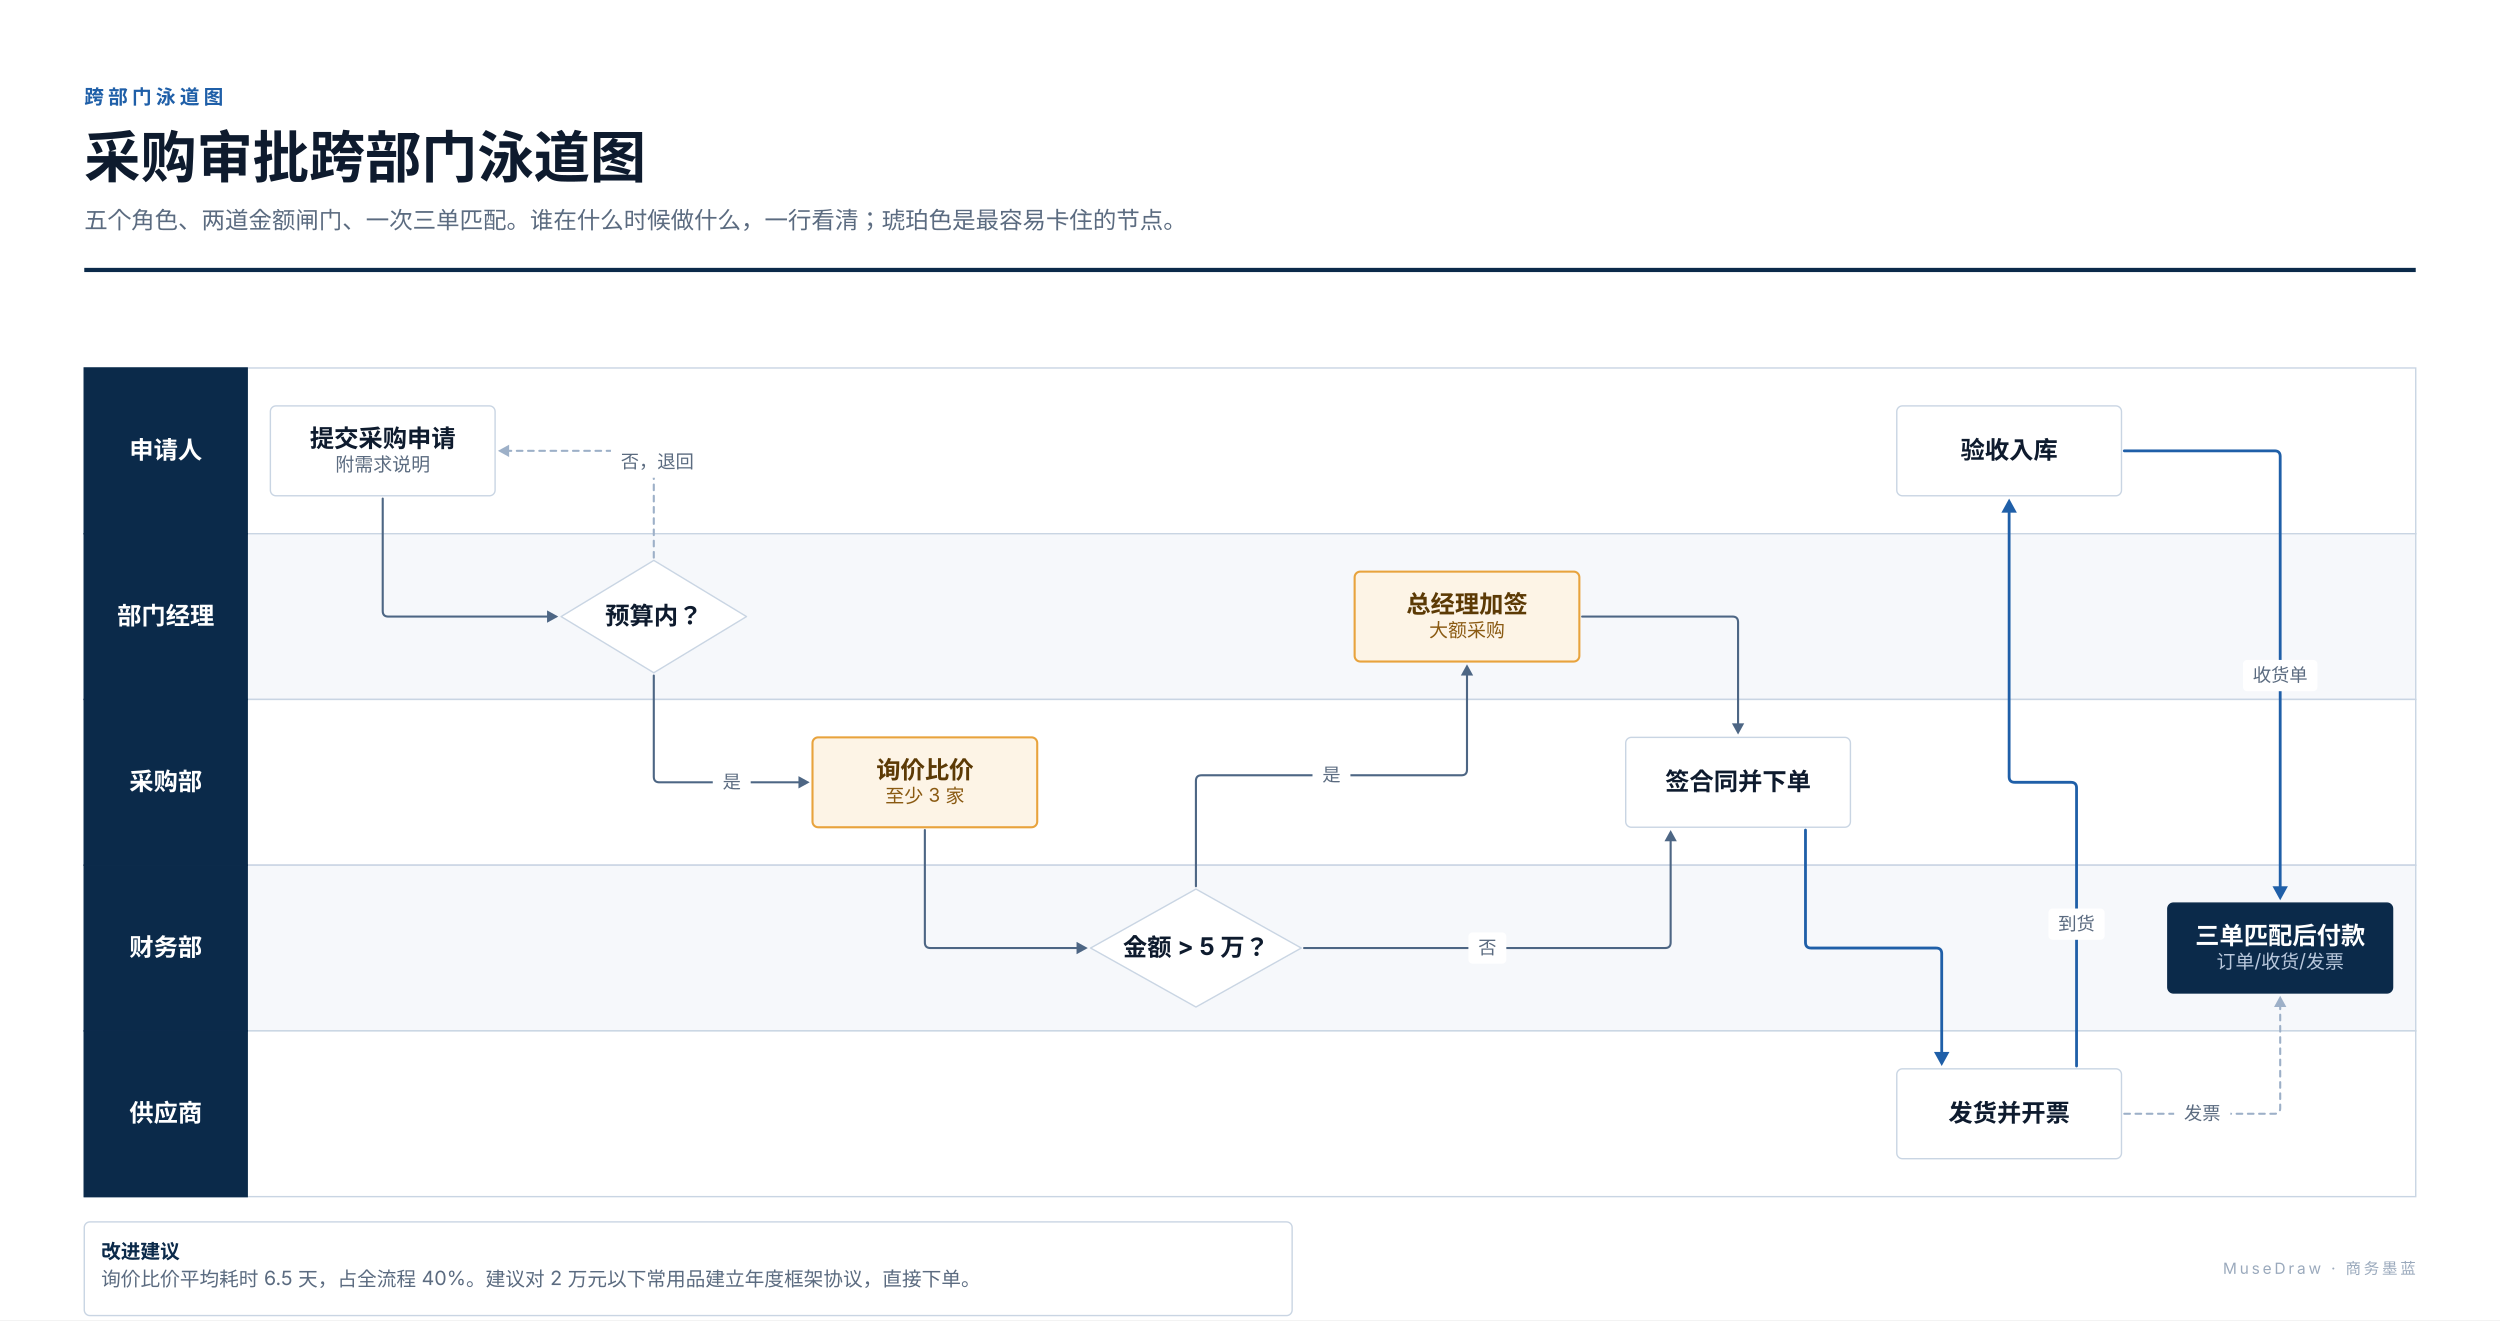
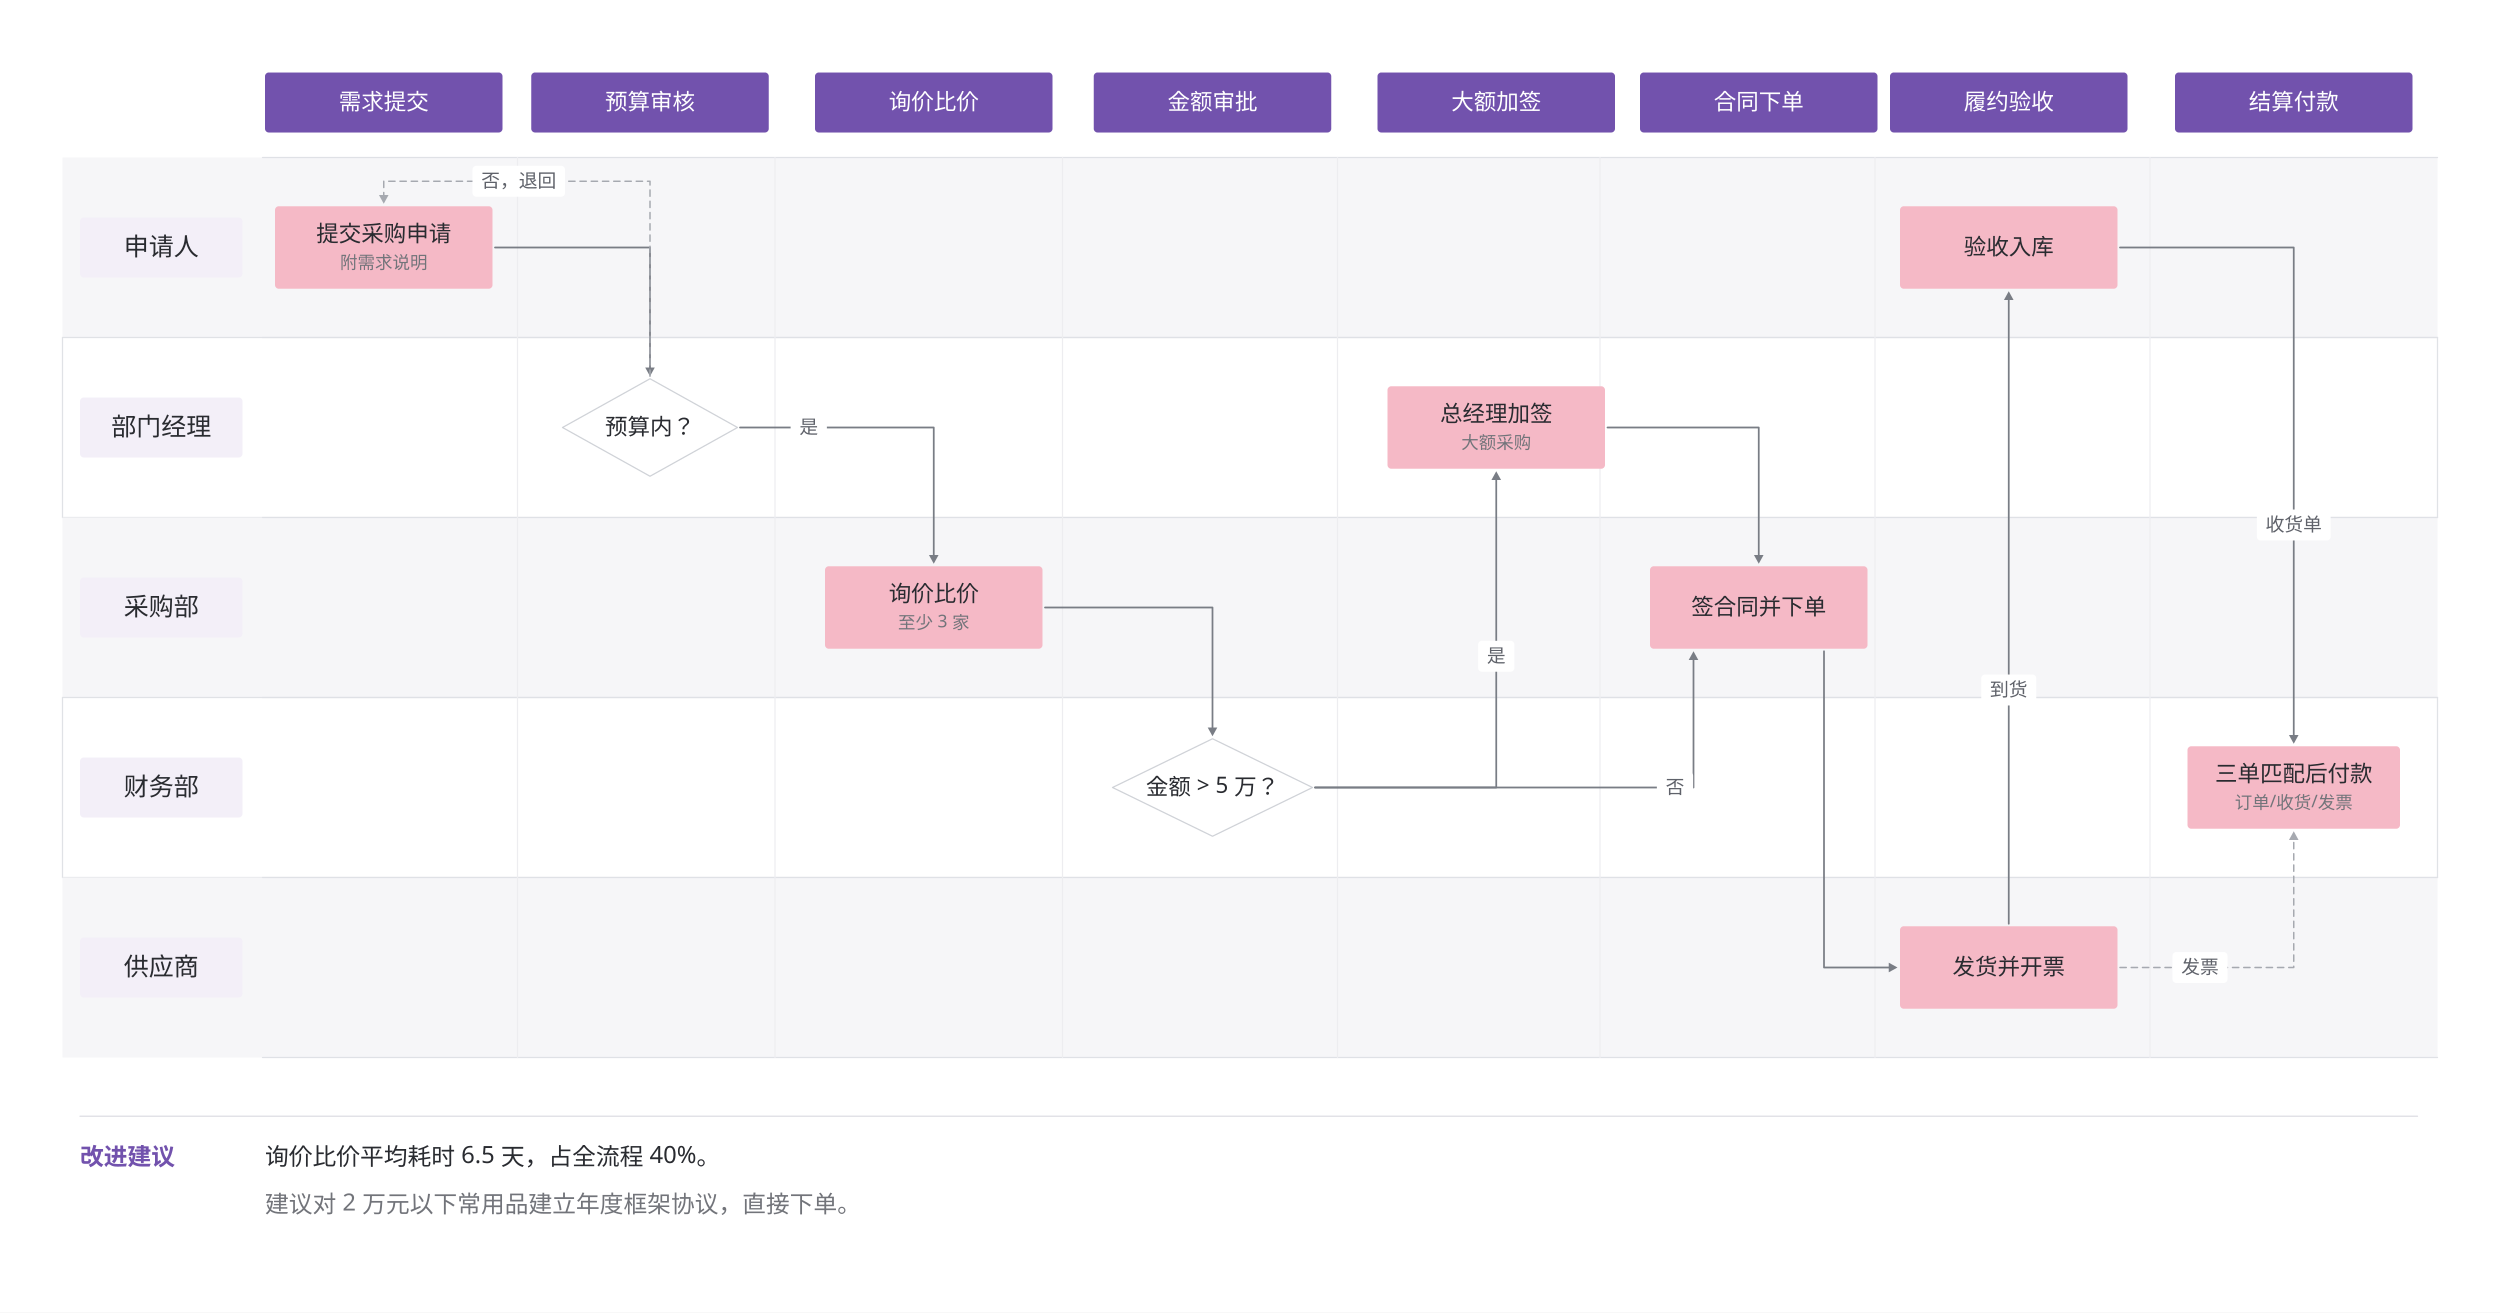
- <svg xmlns="http://www.w3.org/2000/svg" viewBox="0 0 1780 940" width="1780" height="940" role="img" aria-labelledby="md-title md-desc" data-theme="enterprise">
+ <svg xmlns="http://www.w3.org/2000/svg" viewBox="0 0 2000 1050" width="2000" height="1050" role="img" aria-labelledby="md-title md-desc" data-theme="enterprise">
  <defs />
  <g id="background">
-     <rect id="canvas" width="1780" height="940" fill="#FFFFFF" />
+     <rect id="canvas" width="2000" height="1050" fill="#ffffff" />
  </g>
  <g id="zones">
-     <g id="b1-lane-req" data-md="zone">
-       <rect x="60" y="262" width="1660" height="118" rx="0" fill="#FFFFFF" stroke="#C9D5E3" stroke-width="1" />
-     </g>
-     <g id="b1-lane-mgr" data-md="zone">
-       <rect x="60" y="380" width="1660" height="118" rx="0" fill="#F6F8FB" stroke="#C9D5E3" stroke-width="1" />
-     </g>
-     <g id="b1-lane-buy" data-md="zone">
-       <rect x="60" y="498" width="1660" height="118" rx="0" fill="#FFFFFF" stroke="#C9D5E3" stroke-width="1" />
-     </g>
-     <g id="b1-lane-fin" data-md="zone">
-       <rect x="60" y="616" width="1660" height="118" rx="0" fill="#F6F8FB" stroke="#C9D5E3" stroke-width="1" />
-     </g>
-     <g id="b1-lane-sup" data-md="zone">
-       <rect x="60" y="734" width="1660" height="118" rx="0" fill="#FFFFFF" stroke="#C9D5E3" stroke-width="1" />
-     </g>
+     <g id="lane-0" data-md="zone">
+       <rect x="50" y="126" width="1900" height="144" rx="0" fill="#f6f6f8" stroke="none" stroke-width="1" />
+     </g>
+     <g id="lane-1" data-md="zone">
+       <rect x="50" y="270" width="1900" height="144" rx="0" fill="#ffffff" stroke="#e0e2e6" stroke-width="1" />
+     </g>
+     <g id="lane-2" data-md="zone">
+       <rect x="50" y="414" width="1900" height="144" rx="0" fill="#f6f6f8" stroke="none" stroke-width="1" />
+     </g>
+     <g id="lane-3" data-md="zone">
+       <rect x="50" y="558" width="1900" height="144" rx="0" fill="#ffffff" stroke="#e0e2e6" stroke-width="1" />
+     </g>
+     <g id="lane-4" data-md="zone">
+       <rect x="50" y="702" width="1900" height="144" rx="0" fill="#f6f6f8" stroke="none" stroke-width="1" />
+     </g>
+     <path id="line-1" d="M210 126 L1950 126" fill="none" stroke="#dfe1e6" stroke-width="1" stroke-linecap="round" />
+     <path id="line-2" d="M210 270 L1950 270" fill="none" stroke="#dfe1e6" stroke-width="1" stroke-linecap="round" />
+     <path id="line-3" d="M210 414 L1950 414" fill="none" stroke="#dfe1e6" stroke-width="1" stroke-linecap="round" />
+     <path id="line-4" d="M210 558 L1950 558" fill="none" stroke="#dfe1e6" stroke-width="1" stroke-linecap="round" />
+     <path id="line-5" d="M210 702 L1950 702" fill="none" stroke="#dfe1e6" stroke-width="1" stroke-linecap="round" />
+     <path id="line-6" d="M210 846 L1950 846" fill="none" stroke="#dfe1e6" stroke-width="1" stroke-linecap="round" />
+     <path id="line-7" d="M414 126 L414 846" fill="none" stroke="#ededf0" stroke-width="1" stroke-linecap="round" />
+     <path id="line-8" d="M620 126 L620 846" fill="none" stroke="#ededf0" stroke-width="1" stroke-linecap="round" />
+     <path id="line-9" d="M850 126 L850 846" fill="none" stroke="#ededf0" stroke-width="1" stroke-linecap="round" />
+     <path id="line-10" d="M1070 126 L1070 846" fill="none" stroke="#ededf0" stroke-width="1" stroke-linecap="round" />
+     <path id="line-11" d="M1280 126 L1280 846" fill="none" stroke="#ededf0" stroke-width="1" stroke-linecap="round" />
+     <path id="line-12" d="M1500 126 L1500 846" fill="none" stroke="#ededf0" stroke-width="1" stroke-linecap="round" />
+     <path id="line-13" d="M1720 126 L1720 846" fill="none" stroke="#ededf0" stroke-width="1" stroke-linecap="round" />
+     <path id="line-14" d="M64 893 L1934 893" fill="none" stroke="#dddde3" stroke-width="1" stroke-linecap="round" />
  </g>
  <g id="edges">
-     <g id="edge-s1-s2" data-md="edge">
-       <path d="M272.5 355 L272.5 435 Q272.5 439 276.5 439 L391.1 439" fill="none" stroke="#4D6684" stroke-width="1.5" stroke-linecap="round" stroke-linejoin="round" />
-       <path d="M397.5 439 L389.5 443.4 L389.5 434.6 Z" fill="#4D6684" />
-     </g>
-     <g id="edge-s2-s3" data-md="edge">
-       <path d="M465.5 481 L465.5 553 Q465.5 557 469.5 557 L570.1 557" fill="none" stroke="#4D6684" stroke-width="1.5" stroke-linecap="round" stroke-linejoin="round" />
-       <path d="M576.5 557 L568.5 561.4 L568.5 552.6 Z" fill="#4D6684" />
-     </g>
-     <g id="edge-s2-s1" data-md="edge">
-       <path d="M465.5 397 L465.5 325 Q465.5 321 461.5 321 L360.9 321" fill="none" stroke="#9DB0C8" stroke-width="1.5" stroke-linecap="round" stroke-linejoin="round" stroke-dasharray="4 4" />
-       <path d="M354.5 321 L362.5 316.6 L362.5 325.4 Z" fill="#9DB0C8" />
-     </g>
-     <g id="edge-s3-s4" data-md="edge">
-       <path d="M658.5 591 L658.5 671 Q658.5 675 662.5 675 L768.1 675" fill="none" stroke="#4D6684" stroke-width="1.5" stroke-linecap="round" stroke-linejoin="round" />
-       <path d="M774.5 675 L766.5 679.4 L766.5 670.6 Z" fill="#4D6684" />
-     </g>
-     <g id="edge-s4-s5" data-md="edge">
-       <path d="M851.5 631 L851.5 556 Q851.5 552 855.5 552 L1040.5 552 Q1044.5 552 1044.5 548 L1044.5 479.4" fill="none" stroke="#4D6684" stroke-width="1.5" stroke-linecap="round" stroke-linejoin="round" />
-       <path d="M1044.5 473 L1048.9 481 L1040.1 481 Z" fill="#4D6684" />
-     </g>
-     <g id="edge-s4-s6" data-md="edge">
-       <path d="M928.5 675 L1185.5 675 Q1189.5 675 1189.5 671 L1189.5 597.4" fill="none" stroke="#4D6684" stroke-width="1.5" stroke-linecap="round" stroke-linejoin="round" />
-       <path d="M1189.5 591 L1193.9 599 L1185.1 599 Z" fill="#4D6684" />
-     </g>
-     <g id="edge-s5-s6" data-md="edge">
-       <path d="M1126.5 439 L1233.5 439 Q1237.5 439 1237.5 443 L1237.5 516.6" fill="none" stroke="#4D6684" stroke-width="1.5" stroke-linecap="round" stroke-linejoin="round" />
-       <path d="M1237.5 523 L1233.1 515 L1241.9 515 Z" fill="#4D6684" />
-     </g>
-     <g id="edge-s6-s7" data-md="edge">
-       <path d="M1285.5 591 L1285.5 671 Q1285.5 675 1289.5 675 L1378.5 675 Q1382.5 675 1382.5 679 L1382.5 751" fill="none" stroke="#1F5FA8" stroke-width="2" stroke-linecap="round" stroke-linejoin="round" />
-       <path d="M1382.5 759 L1377 749 L1388 749 Z" fill="#1F5FA8" />
-     </g>
-     <g id="edge-s7-s8" data-md="edge">
-       <path d="M1478.5 759 L1478.5 561 Q1478.5 557 1474.5 557 L1434.5 557 Q1430.5 557 1430.5 553 L1430.5 363" fill="none" stroke="#1F5FA8" stroke-width="2" stroke-linecap="round" stroke-linejoin="round" />
-       <path d="M1430.5 355 L1436 365 L1425 365 Z" fill="#1F5FA8" />
-     </g>
-     <g id="edge-s8-s9" data-md="edge">
-       <path d="M1512.5 321 L1619.5 321 Q1623.5 321 1623.5 325 L1623.5 633" fill="none" stroke="#1F5FA8" stroke-width="2" stroke-linecap="round" stroke-linejoin="round" />
-       <path d="M1623.5 641 L1618 631 L1629 631 Z" fill="#1F5FA8" />
-     </g>
-     <g id="edge-s7-s9" data-md="edge">
-       <path d="M1512.5 793 L1619.5 793 Q1623.5 793 1623.5 789 L1623.5 715.4" fill="none" stroke="#9DB0C8" stroke-width="1.5" stroke-linecap="round" stroke-linejoin="round" stroke-dasharray="4 4" />
-       <path d="M1623.5 709 L1627.9 717 L1619.1 717 Z" fill="#9DB0C8" />
+     <g id="edge-s1-s2" data-md="edge" data-connection="{&quot;from&quot;:&quot;s1&quot;,&quot;to&quot;:&quot;s2&quot;,&quot;points&quot;:[[396,198],[520,198],[520,301]],&quot;curve&quot;:false,&quot;arrow&quot;:&quot;triangle&quot;,&quot;both&quot;:false,&quot;color&quot;:&quot;#797d85&quot;,&quot;width&quot;:1.4,&quot;dash&quot;:&quot;&quot;,&quot;opacity&quot;:1}">
+       <path d="M396 198 L520 198 L520 295.4" fill="none" stroke="#797d85" stroke-width="1.4" stroke-linecap="round" stroke-linejoin="round" />
+       <path d="M520 301 L516.15 294 L523.85 294 Z" fill="#797d85" />
+     </g>
+     <g id="edge-s2-s3" data-md="edge" data-connection="{&quot;from&quot;:&quot;s2&quot;,&quot;to&quot;:&quot;s3&quot;,&quot;points&quot;:[[592,342],[747,342],[747,451]],&quot;curve&quot;:false,&quot;arrow&quot;:&quot;triangle&quot;,&quot;both&quot;:false,&quot;color&quot;:&quot;#797d85&quot;,&quot;width&quot;:1.4,&quot;dash&quot;:&quot;&quot;,&quot;opacity&quot;:1}">
+       <path d="M592 342 L747 342 L747 445.4" fill="none" stroke="#797d85" stroke-width="1.4" stroke-linecap="round" stroke-linejoin="round" />
+       <path d="M747 451 L743.15 444 L750.85 444 Z" fill="#797d85" />
+     </g>
+     <g id="edge-s2-s1" data-md="edge" data-connection="{&quot;from&quot;:&quot;s2&quot;,&quot;to&quot;:&quot;s1&quot;,&quot;points&quot;:[[520,301],[520,145],[307,145],[307,163]],&quot;curve&quot;:false,&quot;arrow&quot;:&quot;triangle&quot;,&quot;both&quot;:false,&quot;color&quot;:&quot;#a6a9b0&quot;,&quot;width&quot;:1.2,&quot;dash&quot;:&quot;5 4&quot;,&quot;opacity&quot;:1}">
+       <path d="M520 301 L520 145 L307 145 L307 157.4" fill="none" stroke="#a6a9b0" stroke-width="1.2" stroke-linecap="round" stroke-linejoin="round" stroke-dasharray="5 4" />
+       <path d="M307 163 L303.15 156 L310.85 156 Z" fill="#a6a9b0" />
+     </g>
+     <g id="edge-s3-s4" data-md="edge" data-connection="{&quot;from&quot;:&quot;s3&quot;,&quot;to&quot;:&quot;s4&quot;,&quot;points&quot;:[[836,486],[970,486],[970,589]],&quot;curve&quot;:false,&quot;arrow&quot;:&quot;triangle&quot;,&quot;both&quot;:false,&quot;color&quot;:&quot;#797d85&quot;,&quot;width&quot;:1.4,&quot;dash&quot;:&quot;&quot;,&quot;opacity&quot;:1}">
+       <path d="M836 486 L970 486 L970 583.4" fill="none" stroke="#797d85" stroke-width="1.4" stroke-linecap="round" stroke-linejoin="round" />
+       <path d="M970 589 L966.15 582 L973.85 582 Z" fill="#797d85" />
+     </g>
+     <g id="edge-s4-s5" data-md="edge" data-connection="{&quot;from&quot;:&quot;s4&quot;,&quot;to&quot;:&quot;s5&quot;,&quot;points&quot;:[[1052,630],[1197,630],[1197,377]],&quot;curve&quot;:false,&quot;arrow&quot;:&quot;triangle&quot;,&quot;both&quot;:false,&quot;color&quot;:&quot;#797d85&quot;,&quot;width&quot;:1.4,&quot;dash&quot;:&quot;&quot;,&quot;opacity&quot;:1}">
+       <path d="M1052 630 L1197 630 L1197 382.6" fill="none" stroke="#797d85" stroke-width="1.4" stroke-linecap="round" stroke-linejoin="round" />
+       <path d="M1197 377 L1200.85 384 L1193.15 384 Z" fill="#797d85" />
+     </g>
+     <g id="edge-s4-s6" data-md="edge" data-connection="{&quot;from&quot;:&quot;s4&quot;,&quot;to&quot;:&quot;s6&quot;,&quot;points&quot;:[[1052,630],[1354.8,630],[1354.8,521]],&quot;curve&quot;:false,&quot;arrow&quot;:&quot;triangle&quot;,&quot;both&quot;:false,&quot;color&quot;:&quot;#797d85&quot;,&quot;width&quot;:1.4,&quot;dash&quot;:&quot;&quot;,&quot;opacity&quot;:1}">
+       <path d="M1052 630 L1354.8 630 L1354.8 526.6" fill="none" stroke="#797d85" stroke-width="1.4" stroke-linecap="round" stroke-linejoin="round" />
+       <path d="M1354.8 521 L1358.65 528 L1350.95 528 Z" fill="#797d85" />
+     </g>
+     <g id="edge-s5-s6" data-md="edge" data-connection="{&quot;from&quot;:&quot;s5&quot;,&quot;to&quot;:&quot;s6&quot;,&quot;points&quot;:[[1286,342],[1407,342],[1407,451]],&quot;curve&quot;:false,&quot;arrow&quot;:&quot;triangle&quot;,&quot;both&quot;:false,&quot;color&quot;:&quot;#797d85&quot;,&quot;width&quot;:1.4,&quot;dash&quot;:&quot;&quot;,&quot;opacity&quot;:1}">
+       <path d="M1286 342 L1407 342 L1407 445.4" fill="none" stroke="#797d85" stroke-width="1.4" stroke-linecap="round" stroke-linejoin="round" />
+       <path d="M1407 451 L1403.15 444 L1410.85 444 Z" fill="#797d85" />
+     </g>
+     <g id="edge-s6-s7" data-md="edge" data-connection="{&quot;from&quot;:&quot;s6&quot;,&quot;to&quot;:&quot;s7&quot;,&quot;points&quot;:[[1459.2,521],[1459.2,774],[1518,774]],&quot;curve&quot;:false,&quot;arrow&quot;:&quot;triangle&quot;,&quot;both&quot;:false,&quot;color&quot;:&quot;#797d85&quot;,&quot;width&quot;:1.4,&quot;dash&quot;:&quot;&quot;,&quot;opacity&quot;:1}">
+       <path d="M1459.2 521 L1459.2 774 L1512.4 774" fill="none" stroke="#797d85" stroke-width="1.4" stroke-linecap="round" stroke-linejoin="round" />
+       <path d="M1518 774 L1511 777.85 L1511 770.15 Z" fill="#797d85" />
+     </g>
+     <g id="edge-s7-s8" data-md="edge" data-connection="{&quot;from&quot;:&quot;s7&quot;,&quot;to&quot;:&quot;s8&quot;,&quot;points&quot;:[[1607,739],[1607,233]],&quot;curve&quot;:false,&quot;arrow&quot;:&quot;triangle&quot;,&quot;both&quot;:false,&quot;color&quot;:&quot;#797d85&quot;,&quot;width&quot;:1.4,&quot;dash&quot;:&quot;&quot;,&quot;opacity&quot;:1}">
+       <path d="M1607 739 L1607 238.6" fill="none" stroke="#797d85" stroke-width="1.4" stroke-linecap="round" stroke-linejoin="round" />
+       <path d="M1607 233 L1610.85 240 L1603.15 240 Z" fill="#797d85" />
+     </g>
+     <g id="edge-s8-s9" data-md="edge" data-connection="{&quot;from&quot;:&quot;s8&quot;,&quot;to&quot;:&quot;s9&quot;,&quot;points&quot;:[[1696,198],[1835,198],[1835,595]],&quot;curve&quot;:false,&quot;arrow&quot;:&quot;triangle&quot;,&quot;both&quot;:false,&quot;color&quot;:&quot;#797d85&quot;,&quot;width&quot;:1.4,&quot;dash&quot;:&quot;&quot;,&quot;opacity&quot;:1}">
+       <path d="M1696 198 L1835 198 L1835 589.4" fill="none" stroke="#797d85" stroke-width="1.4" stroke-linecap="round" stroke-linejoin="round" />
+       <path d="M1835 595 L1831.15 588 L1838.85 588 Z" fill="#797d85" />
+     </g>
+     <g id="edge-s7-s9" data-md="edge" data-connection="{&quot;from&quot;:&quot;s7&quot;,&quot;to&quot;:&quot;s9&quot;,&quot;points&quot;:[[1696,774],[1835,774],[1835,665]],&quot;curve&quot;:false,&quot;arrow&quot;:&quot;triangle&quot;,&quot;both&quot;:false,&quot;color&quot;:&quot;#a6a9b0&quot;,&quot;width&quot;:1.2,&quot;dash&quot;:&quot;5 4&quot;,&quot;opacity&quot;:1}">
+       <path d="M1696 774 L1835 774 L1835 670.6" fill="none" stroke="#a6a9b0" stroke-width="1.2" stroke-linecap="round" stroke-linejoin="round" stroke-dasharray="5 4" />
+       <path d="M1835 665 L1838.85 672 L1831.15 672 Z" fill="#a6a9b0" />
    </g>
  </g>
  <g id="nodes">
-     <g id="b1-lh-req" data-md="node" data-box="60,262,116,118" data-shape="box" data-label="inside">
-       <rect x="60" y="262" width="116" height="118" rx="0" fill="#0B2A4A" stroke="#0B2A4A" stroke-width="1" />
-       <text class="md-label" x="118" y="326.54" font-family="Noto Sans SC, Inter, sans-serif" font-size="17.3" font-weight="700" fill="#FFFFFF" text-anchor="middle">
-         <tspan x="118">申请人</tspan>
-       </text>
-     </g>
-     <g id="b1-lh-mgr" data-md="node" data-box="60,380,116,118" data-shape="box" data-label="inside">
-       <rect x="60" y="380" width="116" height="118" rx="0" fill="#0B2A4A" stroke="#0B2A4A" stroke-width="1" />
-       <text class="md-label" x="118" y="444.54" font-family="Noto Sans SC, Inter, sans-serif" font-size="17.3" font-weight="700" fill="#FFFFFF" text-anchor="middle">
-         <tspan x="118">部门经理</tspan>
-       </text>
-     </g>
-     <g id="b1-lh-buy" data-md="node" data-box="60,498,116,118" data-shape="box" data-label="inside">
-       <rect x="60" y="498" width="116" height="118" rx="0" fill="#0B2A4A" stroke="#0B2A4A" stroke-width="1" />
-       <text class="md-label" x="118" y="562.54" font-family="Noto Sans SC, Inter, sans-serif" font-size="17.3" font-weight="700" fill="#FFFFFF" text-anchor="middle">
-         <tspan x="118">采购部</tspan>
-       </text>
-     </g>
-     <g id="b1-lh-fin" data-md="node" data-box="60,616,116,118" data-shape="box" data-label="inside">
-       <rect x="60" y="616" width="116" height="118" rx="0" fill="#0B2A4A" stroke="#0B2A4A" stroke-width="1" />
-       <text class="md-label" x="118" y="680.54" font-family="Noto Sans SC, Inter, sans-serif" font-size="17.3" font-weight="700" fill="#FFFFFF" text-anchor="middle">
-         <tspan x="118">财务部</tspan>
-       </text>
-     </g>
-     <g id="b1-lh-sup" data-md="node" data-box="60,734,116,118" data-shape="box" data-label="inside">
-       <rect x="60" y="734" width="116" height="118" rx="0" fill="#0B2A4A" stroke="#0B2A4A" stroke-width="1" />
-       <text class="md-label" x="118" y="798.54" font-family="Noto Sans SC, Inter, sans-serif" font-size="17.3" font-weight="700" fill="#FFFFFF" text-anchor="middle">
-         <tspan x="118">供应商</tspan>
-       </text>
-     </g>
-     <g id="s1" data-md="node" data-box="192.5,289,160,64" data-shape="box" data-label="inside">
-       <rect x="192.5" y="289" width="160" height="64" rx="4" fill="#FFFFFF" stroke="#C9D5E3" stroke-width="1" />
-       <text class="md-label" x="272.5" y="318.29" font-family="Noto Sans SC, Inter, sans-serif" font-size="17.3" font-weight="700" fill="#0E1B2E" text-anchor="middle">
-         <tspan x="272.5">提交采购申请</tspan>
-       </text>
-       <text class="md-sub" x="272.5" y="335.47" font-family="Noto Sans SC, Inter, sans-serif" font-size="13.5" font-weight="400" fill="#5B6B80" text-anchor="middle">
-         <tspan x="272.5">附需求说明</tspan>
-       </text>
-     </g>
-     <g id="s2" data-md="node" data-box="399.5,399,132,80" data-shape="diamond" data-label="inside">
-       <path d="M465.5 399L531.5 439L465.5 479L399.5 439Z" fill="#FFFFFF" stroke="#C9D5E3" stroke-width="1" stroke-linejoin="round" />
-       <text class="md-label" x="465.5" y="444.54" font-family="Noto Sans SC, Inter, sans-serif" font-size="17.3" font-weight="700" fill="#0E1B2E" text-anchor="middle">
-         <tspan x="465.5">预算内？</tspan>
-       </text>
-     </g>
-     <g id="s3" data-md="node" data-box="578.5,525,160,64" data-shape="box" data-label="inside">
-       <rect x="578.5" y="525" width="160" height="64" rx="4" fill="#FDF4E6" stroke="#E8A33D" stroke-width="1.5" />
-       <text class="md-label" x="658.5" y="554.29" font-family="Noto Sans SC, Inter, sans-serif" font-size="17.3" font-weight="700" fill="#5C3A05" text-anchor="middle">
-         <tspan x="658.5">询价比价</tspan>
-       </text>
-       <text class="md-sub" x="658.5" y="571.47" font-family="Noto Sans SC, Inter, sans-serif" font-size="13.5" font-weight="400" fill="#8A5A12" text-anchor="middle">
-         <tspan x="658.5">至少 3 家</tspan>
-       </text>
-     </g>
-     <g id="s4" data-md="node" data-box="776.5,633,150,84" data-shape="diamond" data-label="inside">
-       <path d="M851.5 633L926.5 675L851.5 717L776.5 675Z" fill="#FFFFFF" stroke="#C9D5E3" stroke-width="1" stroke-linejoin="round" />
-       <text class="md-label" x="851.5" y="680.54" font-family="Noto Sans SC, Inter, sans-serif" font-size="17.3" font-weight="700" fill="#0E1B2E" text-anchor="middle">
-         <tspan x="851.5">金额 &gt; 5 万？</tspan>
-       </text>
-     </g>
-     <g id="s5" data-md="node" data-box="964.5,407,160,64" data-shape="box" data-label="inside">
-       <rect x="964.5" y="407" width="160" height="64" rx="4" fill="#FDF4E6" stroke="#E8A33D" stroke-width="1.5" />
-       <text class="md-label" x="1044.5" y="436.29" font-family="Noto Sans SC, Inter, sans-serif" font-size="17.3" font-weight="700" fill="#5C3A05" text-anchor="middle">
-         <tspan x="1044.5">总经理加签</tspan>
-       </text>
-       <text class="md-sub" x="1044.5" y="453.47" font-family="Noto Sans SC, Inter, sans-serif" font-size="13.5" font-weight="400" fill="#8A5A12" text-anchor="middle">
-         <tspan x="1044.5">大额采购</tspan>
-       </text>
-     </g>
-     <g id="s6" data-md="node" data-box="1157.5,525,160,64" data-shape="box" data-label="inside">
-       <rect x="1157.5" y="525" width="160" height="64" rx="4" fill="#FFFFFF" stroke="#C9D5E3" stroke-width="1" />
-       <text class="md-label" x="1237.5" y="562.54" font-family="Noto Sans SC, Inter, sans-serif" font-size="17.3" font-weight="700" fill="#0E1B2E" text-anchor="middle">
-         <tspan x="1237.5">签合同并下单</tspan>
-       </text>
-     </g>
-     <g id="s7" data-md="node" data-box="1350.5,761,160,64" data-shape="box" data-label="inside">
-       <rect x="1350.5" y="761" width="160" height="64" rx="4" fill="#FFFFFF" stroke="#C9D5E3" stroke-width="1" />
-       <text class="md-label" x="1430.5" y="798.54" font-family="Noto Sans SC, Inter, sans-serif" font-size="17.3" font-weight="700" fill="#0E1B2E" text-anchor="middle">
-         <tspan x="1430.5">发货并开票</tspan>
-       </text>
-     </g>
-     <g id="s8" data-md="node" data-box="1350.5,289,160,64" data-shape="box" data-label="inside">
-       <rect x="1350.5" y="289" width="160" height="64" rx="4" fill="#FFFFFF" stroke="#C9D5E3" stroke-width="1" />
-       <text class="md-label" x="1430.5" y="326.54" font-family="Noto Sans SC, Inter, sans-serif" font-size="17.3" font-weight="700" fill="#0E1B2E" text-anchor="middle">
-         <tspan x="1430.5">验收入库</tspan>
-       </text>
-     </g>
-     <g id="s9" data-md="node" data-box="1543.5,643,160,64" data-shape="box" data-label="inside">
-       <rect x="1543.5" y="643" width="160" height="64" rx="4" fill="#0B2A4A" stroke="#0B2A4A" stroke-width="1" />
-       <text class="md-label" x="1623.5" y="672.29" font-family="Noto Sans SC, Inter, sans-serif" font-size="17.3" font-weight="700" fill="#FFFFFF" text-anchor="middle">
-         <tspan x="1623.5">三单匹配后付款</tspan>
-       </text>
-       <text class="md-sub" x="1623.5" y="689.47" font-family="Noto Sans SC, Inter, sans-serif" font-size="13.5" font-weight="400" fill="#B9C8DC" text-anchor="middle">
-         <tspan x="1623.5">订单/收货/发票</tspan>
+     <g id="phase-0" data-md="node" data-box="212,58,190,48" data-shape="box" data-label="inside">
+       <rect x="212" y="58" width="190" height="48" rx="3" fill="#7252ad" stroke="none" stroke-width="1" />
+       <text class="md-label" x="307" y="87.76" font-family="Segoe UI, Microsoft YaHei, sans-serif" font-size="18" font-weight="500" fill="#ffffff" text-anchor="middle">
+         <tspan x="307">需求提交</tspan>
+       </text>
+     </g>
+     <g id="phase-1" data-md="node" data-box="425,58,190,48" data-shape="box" data-label="inside">
+       <rect x="425" y="58" width="190" height="48" rx="3" fill="#7252ad" stroke="none" stroke-width="1" />
+       <text class="md-label" x="520" y="87.76" font-family="Segoe UI, Microsoft YaHei, sans-serif" font-size="18" font-weight="500" fill="#ffffff" text-anchor="middle">
+         <tspan x="520">预算审核</tspan>
+       </text>
+     </g>
+     <g id="phase-2" data-md="node" data-box="652,58,190,48" data-shape="box" data-label="inside">
+       <rect x="652" y="58" width="190" height="48" rx="3" fill="#7252ad" stroke="none" stroke-width="1" />
+       <text class="md-label" x="747" y="87.76" font-family="Segoe UI, Microsoft YaHei, sans-serif" font-size="18" font-weight="500" fill="#ffffff" text-anchor="middle">
+         <tspan x="747">询价比价</tspan>
+       </text>
+     </g>
+     <g id="phase-3" data-md="node" data-box="875,58,190,48" data-shape="box" data-label="inside">
+       <rect x="875" y="58" width="190" height="48" rx="3" fill="#7252ad" stroke="none" stroke-width="1" />
+       <text class="md-label" x="970" y="87.76" font-family="Segoe UI, Microsoft YaHei, sans-serif" font-size="18" font-weight="500" fill="#ffffff" text-anchor="middle">
+         <tspan x="970">金额审批</tspan>
+       </text>
+     </g>
+     <g id="phase-4" data-md="node" data-box="1102,58,190,48" data-shape="box" data-label="inside">
+       <rect x="1102" y="58" width="190" height="48" rx="3" fill="#7252ad" stroke="none" stroke-width="1" />
+       <text class="md-label" x="1197" y="87.76" font-family="Segoe UI, Microsoft YaHei, sans-serif" font-size="18" font-weight="500" fill="#ffffff" text-anchor="middle">
+         <tspan x="1197">大额加签</tspan>
+       </text>
+     </g>
+     <g id="phase-5" data-md="node" data-box="1312,58,190,48" data-shape="box" data-label="inside">
+       <rect x="1312" y="58" width="190" height="48" rx="3" fill="#7252ad" stroke="none" stroke-width="1" />
+       <text class="md-label" x="1407" y="87.76" font-family="Segoe UI, Microsoft YaHei, sans-serif" font-size="18" font-weight="500" fill="#ffffff" text-anchor="middle">
+         <tspan x="1407">合同下单</tspan>
+       </text>
+     </g>
+     <g id="phase-6" data-md="node" data-box="1512,58,190,48" data-shape="box" data-label="inside">
+       <rect x="1512" y="58" width="190" height="48" rx="3" fill="#7252ad" stroke="none" stroke-width="1" />
+       <text class="md-label" x="1607" y="87.76" font-family="Segoe UI, Microsoft YaHei, sans-serif" font-size="18" font-weight="500" fill="#ffffff" text-anchor="middle">
+         <tspan x="1607">履约验收</tspan>
+       </text>
+     </g>
+     <g id="phase-7" data-md="node" data-box="1740,58,190,48" data-shape="box" data-label="inside">
+       <rect x="1740" y="58" width="190" height="48" rx="3" fill="#7252ad" stroke="none" stroke-width="1" />
+       <text class="md-label" x="1835" y="87.76" font-family="Segoe UI, Microsoft YaHei, sans-serif" font-size="18" font-weight="500" fill="#ffffff" text-anchor="middle">
+         <tspan x="1835">结算付款</tspan>
+       </text>
+     </g>
+     <g id="role-0" data-md="node" data-box="64,174,130,48" data-shape="box" data-label="inside">
+       <rect x="64" y="174" width="130" height="48" rx="3" fill="#f3eff8" stroke="none" stroke-width="1" />
+       <text class="md-label" x="129" y="204.4" font-family="Segoe UI, Microsoft YaHei, sans-serif" font-size="20" font-weight="500" fill="#292b30" text-anchor="middle">
+         <tspan x="129">申请人</tspan>
+       </text>
+     </g>
+     <g id="role-1" data-md="node" data-box="64,318,130,48" data-shape="box" data-label="inside">
+       <rect x="64" y="318" width="130" height="48" rx="3" fill="#f3eff8" stroke="none" stroke-width="1" />
+       <text class="md-label" x="129" y="348.4" font-family="Segoe UI, Microsoft YaHei, sans-serif" font-size="20" font-weight="500" fill="#292b30" text-anchor="middle">
+         <tspan x="129">部门经理</tspan>
+       </text>
+     </g>
+     <g id="role-2" data-md="node" data-box="64,462,130,48" data-shape="box" data-label="inside">
+       <rect x="64" y="462" width="130" height="48" rx="3" fill="#f3eff8" stroke="none" stroke-width="1" />
+       <text class="md-label" x="129" y="492.4" font-family="Segoe UI, Microsoft YaHei, sans-serif" font-size="20" font-weight="500" fill="#292b30" text-anchor="middle">
+         <tspan x="129">采购部</tspan>
+       </text>
+     </g>
+     <g id="role-3" data-md="node" data-box="64,606,130,48" data-shape="box" data-label="inside">
+       <rect x="64" y="606" width="130" height="48" rx="3" fill="#f3eff8" stroke="none" stroke-width="1" />
+       <text class="md-label" x="129" y="636.4" font-family="Segoe UI, Microsoft YaHei, sans-serif" font-size="20" font-weight="500" fill="#292b30" text-anchor="middle">
+         <tspan x="129">财务部</tspan>
+       </text>
+     </g>
+     <g id="role-4" data-md="node" data-box="64,750,130,48" data-shape="box" data-label="inside">
+       <rect x="64" y="750" width="130" height="48" rx="3" fill="#f3eff8" stroke="none" stroke-width="1" />
+       <text class="md-label" x="129" y="780.4" font-family="Segoe UI, Microsoft YaHei, sans-serif" font-size="20" font-weight="500" fill="#292b30" text-anchor="middle">
+         <tspan x="129">供应商</tspan>
+       </text>
+     </g>
+     <g id="s1" data-md="node" data-box="220,165,174,66" data-shape="box" data-label="inside">
+       <rect x="220" y="165" width="174" height="66" rx="3" fill="#f5b9c6" stroke="none" stroke-width="1" />
+       <text class="md-label" x="307" y="193.26" font-family="Segoe UI, Microsoft YaHei, sans-serif" font-size="18" font-weight="500" fill="#292b30" text-anchor="middle">
+         <tspan x="307">提交采购申请</tspan>
+       </text>
+       <text class="md-sub" x="307" y="214.98" font-family="Segoe UI, Microsoft YaHei, sans-serif" font-size="14" font-weight="400" fill="#72747a" text-anchor="middle">
+         <tspan x="307">附需求说明</tspan>
+       </text>
+     </g>
+     <g id="s2" data-md="node" data-box="450,303,140,78" data-shape="diamond" data-label="inside">
+       <path d="M520 303L590 342L520 381L450 342Z" fill="#ffffff" stroke="#cfd2d7" stroke-width="1" stroke-linejoin="round" />
+       <text class="md-label" x="520" y="347.76" font-family="Segoe UI, Microsoft YaHei, sans-serif" font-size="18" font-weight="500" fill="#292b30" text-anchor="middle">
+         <tspan x="520">预算内？</tspan>
+       </text>
+     </g>
+     <g id="s3" data-md="node" data-box="660,453,174,66" data-shape="box" data-label="inside">
+       <rect x="660" y="453" width="174" height="66" rx="3" fill="#f5b9c6" stroke="none" stroke-width="1" />
+       <text class="md-label" x="747" y="481.26" font-family="Segoe UI, Microsoft YaHei, sans-serif" font-size="18" font-weight="500" fill="#292b30" text-anchor="middle">
+         <tspan x="747">询价比价</tspan>
+       </text>
+       <text class="md-sub" x="747" y="502.98" font-family="Segoe UI, Microsoft YaHei, sans-serif" font-size="14" font-weight="400" fill="#72747a" text-anchor="middle">
+         <tspan x="747">至少 3 家</tspan>
+       </text>
+     </g>
+     <g id="s4" data-md="node" data-box="890,591,160,78" data-shape="diamond" data-label="inside">
+       <path d="M970 591L1050 630L970 669L890 630Z" fill="#ffffff" stroke="#cfd2d7" stroke-width="1" stroke-linejoin="round" />
+       <text class="md-label" x="970" y="635.76" font-family="Segoe UI, Microsoft YaHei, sans-serif" font-size="18" font-weight="500" fill="#292b30" text-anchor="middle">
+         <tspan x="970">金额 &gt; 5 万？</tspan>
+       </text>
+     </g>
+     <g id="s5" data-md="node" data-box="1110,309,174,66" data-shape="box" data-label="inside">
+       <rect x="1110" y="309" width="174" height="66" rx="3" fill="#f5b9c6" stroke="none" stroke-width="1" />
+       <text class="md-label" x="1197" y="337.26" font-family="Segoe UI, Microsoft YaHei, sans-serif" font-size="18" font-weight="500" fill="#292b30" text-anchor="middle">
+         <tspan x="1197">总经理加签</tspan>
+       </text>
+       <text class="md-sub" x="1197" y="358.98" font-family="Segoe UI, Microsoft YaHei, sans-serif" font-size="14" font-weight="400" fill="#72747a" text-anchor="middle">
+         <tspan x="1197">大额采购</tspan>
+       </text>
+     </g>
+     <g id="s6" data-md="node" data-box="1320,453,174,66" data-shape="box" data-label="inside">
+       <rect x="1320" y="453" width="174" height="66" rx="3" fill="#f5b9c6" stroke="none" stroke-width="1" />
+       <text class="md-label" x="1407" y="491.76" font-family="Segoe UI, Microsoft YaHei, sans-serif" font-size="18" font-weight="500" fill="#292b30" text-anchor="middle">
+         <tspan x="1407">签合同并下单</tspan>
+       </text>
+     </g>
+     <g id="s7" data-md="node" data-box="1520,741,174,66" data-shape="box" data-label="inside">
+       <rect x="1520" y="741" width="174" height="66" rx="3" fill="#f5b9c6" stroke="none" stroke-width="1" />
+       <text class="md-label" x="1607" y="779.76" font-family="Segoe UI, Microsoft YaHei, sans-serif" font-size="18" font-weight="500" fill="#292b30" text-anchor="middle">
+         <tspan x="1607">发货并开票</tspan>
+       </text>
+     </g>
+     <g id="s8" data-md="node" data-box="1520,165,174,66" data-shape="box" data-label="inside">
+       <rect x="1520" y="165" width="174" height="66" rx="3" fill="#f5b9c6" stroke="none" stroke-width="1" />
+       <text class="md-label" x="1607" y="203.76" font-family="Segoe UI, Microsoft YaHei, sans-serif" font-size="18" font-weight="500" fill="#292b30" text-anchor="middle">
+         <tspan x="1607">验收入库</tspan>
+       </text>
+     </g>
+     <g id="s9" data-md="node" data-box="1750,597,170,66" data-shape="box" data-label="inside">
+       <rect x="1750" y="597" width="170" height="66" rx="3" fill="#f5b9c6" stroke="none" stroke-width="1" />
+       <text class="md-label" x="1835" y="625.26" font-family="Segoe UI, Microsoft YaHei, sans-serif" font-size="18" font-weight="500" fill="#292b30" text-anchor="middle">
+         <tspan x="1835">三单匹配后付款</tspan>
+       </text>
+       <text class="md-sub" x="1835" y="646.98" font-family="Segoe UI, Microsoft YaHei, sans-serif" font-size="14" font-weight="400" fill="#72747a" text-anchor="middle">
+         <tspan x="1835">订单/收货/发票</tspan>
      </text>
    </g>
  </g>
  <g id="edge-labels">
-     <g id="edge-s2-s3-label" data-md="edge-label">
-       <rect x="507.5" y="545.88" width="27" height="22.25" rx="3" fill="#FFFFFF" />
-       <text x="514.5" y="561.23" font-family="Noto Sans SC, Inter, sans-serif" font-size="13" font-weight="400" fill="#5B6B80" text-anchor="start">
-         <tspan x="514.5">是</tspan>
-       </text>
-     </g>
-     <g id="edge-s2-s1-label" data-md="edge-label">
-       <rect x="435" y="317.88" width="66" height="22.25" rx="3" fill="#FFFFFF" />
-       <text x="442" y="333.23" font-family="Noto Sans SC, Inter, sans-serif" font-size="13" font-weight="400" fill="#5B6B80" text-anchor="start">
-         <tspan x="442">否，退回</tspan>
-       </text>
-     </g>
-     <g id="edge-s4-s5-label" data-md="edge-label">
-       <rect x="934.5" y="540.88" width="27" height="22.25" rx="3" fill="#FFFFFF" />
-       <text x="941.5" y="556.23" font-family="Noto Sans SC, Inter, sans-serif" font-size="13" font-weight="400" fill="#5B6B80" text-anchor="start">
-         <tspan x="941.5">是</tspan>
-       </text>
-     </g>
-     <g id="edge-s4-s6-label" data-md="edge-label">
-       <rect x="1045.5" y="663.88" width="27" height="22.25" rx="3" fill="#FFFFFF" />
-       <text x="1052.5" y="679.23" font-family="Noto Sans SC, Inter, sans-serif" font-size="13" font-weight="400" fill="#5B6B80" text-anchor="start">
-         <tspan x="1052.5">否</tspan>
-       </text>
-     </g>
-     <g id="edge-s7-s8-label" data-md="edge-label">
-       <rect x="1458.5" y="646.88" width="40" height="22.25" rx="3" fill="#FFFFFF" />
-       <text x="1465.5" y="662.23" font-family="Noto Sans SC, Inter, sans-serif" font-size="13" font-weight="400" fill="#5B6B80" text-anchor="start">
-         <tspan x="1465.5">到货</tspan>
-       </text>
-     </g>
-     <g id="edge-s8-s9-label" data-md="edge-label">
-       <rect x="1597" y="469.88" width="53" height="22.25" rx="3" fill="#FFFFFF" />
-       <text x="1604" y="485.23" font-family="Noto Sans SC, Inter, sans-serif" font-size="13" font-weight="400" fill="#5B6B80" text-anchor="start">
-         <tspan x="1604">收货单</tspan>
-       </text>
-     </g>
-     <g id="edge-s7-s9-label" data-md="edge-label">
-       <rect x="1548" y="781.88" width="40" height="22.25" rx="3" fill="#FFFFFF" />
-       <text x="1555" y="797.23" font-family="Noto Sans SC, Inter, sans-serif" font-size="13" font-weight="400" fill="#5B6B80" text-anchor="start">
-         <tspan x="1555">发票</tspan>
-       </text>
-     </g>
-   </g>
-   <g id="notes">
-     <g id="note-1" data-md="note" data-box="60,870,860,66.7">
-       <g>
-         <rect x="60" y="870" width="860" height="66.7" rx="4" fill="#FFFFFF" stroke="#C9D5E3" stroke-width="1" />
-         <text x="72" y="896" font-family="Noto Sans SC, Inter, sans-serif" font-size="14" font-weight="700" fill="#0B2A4A" text-anchor="start">
-           <tspan x="72">改进建议</tspan>
-         </text>
-         <text x="72" y="915.6" font-family="Noto Sans SC, Inter, sans-serif" font-size="14" font-weight="400" fill="#5B6B80" text-anchor="start">
-           <tspan x="72">询价比价平均耗时 6.5 天，占全流程 40%。建议对 2 万元以下常用品建立年度框架协议，直接下单。</tspan>
-         </text>
-       </g>
-     </g>
-   </g>
+     <g id="edge-s2-s3-label" data-md="edge-label" data-edge="edge-s2-s3">
+       <rect x="632.5" y="329.63" width="29" height="24.75" rx="3" fill="#ffffff" />
+       <text x="639.5" y="346.88" font-family="Segoe UI, Microsoft YaHei, sans-serif" font-size="15" font-weight="400" fill="#5f626a" text-anchor="start">
+         <tspan x="639.5">是</tspan>
+       </text>
+     </g>
+     <g id="edge-s2-s1-label" data-md="edge-label" data-edge="edge-s2-s1">
+       <rect x="378" y="132.63" width="74" height="24.75" rx="3" fill="#ffffff" />
+       <text x="385" y="149.88" font-family="Segoe UI, Microsoft YaHei, sans-serif" font-size="15" font-weight="400" fill="#5f626a" text-anchor="start">
+         <tspan x="385">否，退回</tspan>
+       </text>
+     </g>
+     <g id="edge-s4-s5-label" data-md="edge-label" data-edge="edge-s4-s5">
+       <rect x="1182.5" y="512.63" width="29" height="24.75" rx="3" fill="#ffffff" />
+       <text x="1189.5" y="529.88" font-family="Segoe UI, Microsoft YaHei, sans-serif" font-size="15" font-weight="400" fill="#5f626a" text-anchor="start">
+         <tspan x="1189.5">是</tspan>
+       </text>
+     </g>
+     <g id="edge-s4-s6-label" data-md="edge-label" data-edge="edge-s4-s6">
+       <rect x="1325.5" y="617.63" width="29" height="24.75" rx="3" fill="#ffffff" />
+       <text x="1332.5" y="634.88" font-family="Segoe UI, Microsoft YaHei, sans-serif" font-size="15" font-weight="400" fill="#5f626a" text-anchor="start">
+         <tspan x="1332.5">否</tspan>
+       </text>
+     </g>
+     <g id="edge-s7-s8-label" data-md="edge-label" data-edge="edge-s7-s8">
+       <rect x="1585" y="539.63" width="44" height="24.75" rx="3" fill="#ffffff" />
+       <text x="1592" y="556.88" font-family="Segoe UI, Microsoft YaHei, sans-serif" font-size="15" font-weight="400" fill="#5f626a" text-anchor="start">
+         <tspan x="1592">到货</tspan>
+       </text>
+     </g>
+     <g id="edge-s8-s9-label" data-md="edge-label" data-edge="edge-s8-s9">
+       <rect x="1805.5" y="407.63" width="59" height="24.75" rx="3" fill="#ffffff" />
+       <text x="1812.5" y="424.88" font-family="Segoe UI, Microsoft YaHei, sans-serif" font-size="15" font-weight="400" fill="#5f626a" text-anchor="start">
+         <tspan x="1812.5">收货单</tspan>
+       </text>
+     </g>
+     <g id="edge-s7-s9-label" data-md="edge-label" data-edge="edge-s7-s9">
+       <rect x="1738" y="761.63" width="44" height="24.75" rx="3" fill="#ffffff" />
+       <text x="1745" y="778.88" font-family="Segoe UI, Microsoft YaHei, sans-serif" font-size="15" font-weight="400" fill="#5f626a" text-anchor="start">
+         <tspan x="1745">发票</tspan>
+       </text>
+     </g>
+   </g>
+   <g id="notes" />
  <g id="legend" />
-   <g id="texts" />
-   <g id="header">
-     <text x="60" y="74" font-family="Noto Sans SC, Inter, sans-serif" font-size="14" font-weight="700" fill="#1F5FA8" text-anchor="start" letter-spacing="3">
-       <tspan x="60">跨部门泳道图</tspan>
+   <g id="texts">
+     <text x="64" y="932" font-family="Segoe UI, Microsoft YaHei, sans-serif" font-size="19" font-weight="600" fill="#7252ad" text-anchor="start">
+       <tspan x="64">改进建议</tspan>
    </text>
-     <text x="60" y="126.4" font-family="Noto Sans SC, Inter, sans-serif" font-size="40" font-weight="900" fill="#0E1B2E" text-anchor="start">
-       <tspan x="60">采购审批跨部门泳道图</tspan>
+     <text x="212" y="932" font-family="Segoe UI, Microsoft YaHei, sans-serif" font-size="19" font-weight="400" fill="#292b30" text-anchor="start">
+       <tspan x="212">询价比价平均耗时 6.5 天，占全流程 40%。</tspan>
    </text>
-     <text x="60" y="162.7" font-family="Noto Sans SC, Inter, sans-serif" font-size="16.7" font-weight="400" fill="#5B6B80" text-anchor="start">
-       <tspan x="60">五个角色、两道金额闸门、一次三单匹配。谁在什么时候做什么，一行看清；琥珀色是最容易卡住的节点。</tspan>
+     <text x="212" y="970" font-family="Segoe UI, Microsoft YaHei, sans-serif" font-size="19" font-weight="400" fill="#72747a" text-anchor="start">
+       <tspan x="212">建议对 2 万元以下常用品建立年度框架协议，直接下单。</tspan>
    </text>
-     <path d="M60 192.215H1720" stroke="#0B2A4A" stroke-width="3" />
-   </g>
-   <g id="footer">
-     <text x="1720" y="907" font-family="Noto Sans SC, Inter, sans-serif" font-size="11" font-weight="400" fill="#9AA9BC" text-anchor="end" letter-spacing="2">
-       <tspan x="1720">MuseDraw · 商务墨蓝</tspan>
-     </text>
-   </g>
+   </g>
+   <g id="header" />
+   <g id="footer" />
</svg>
